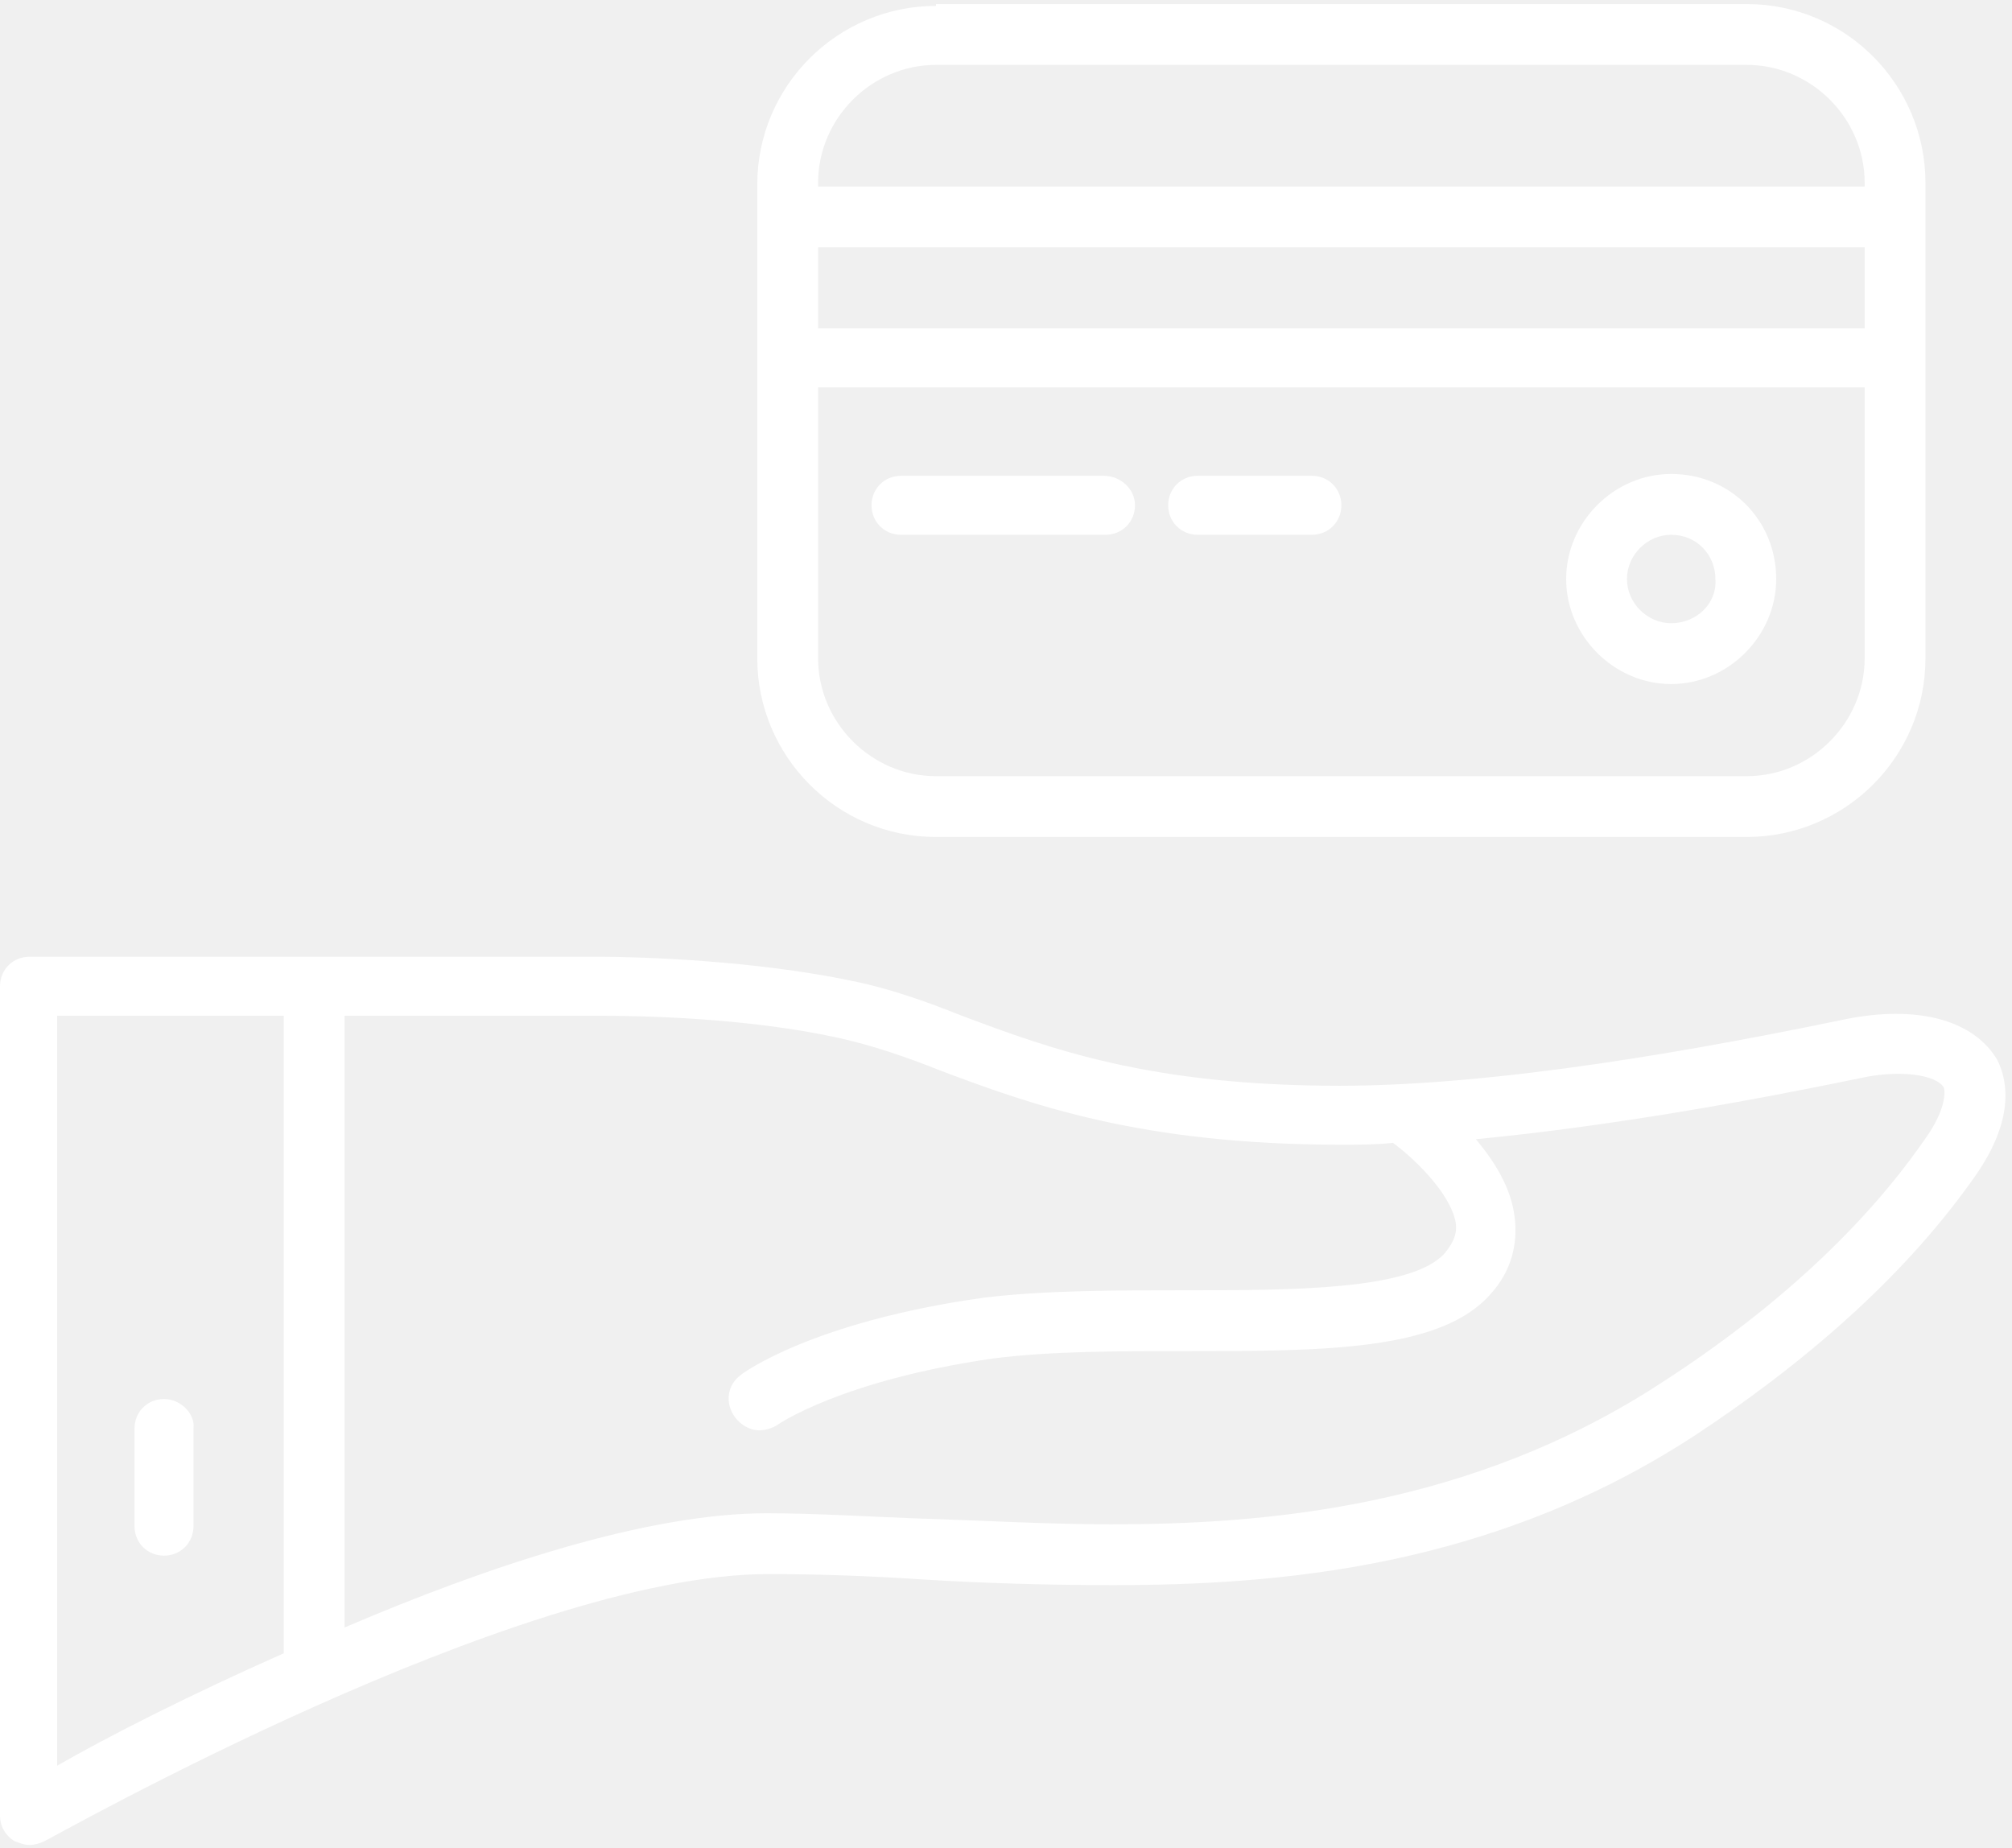
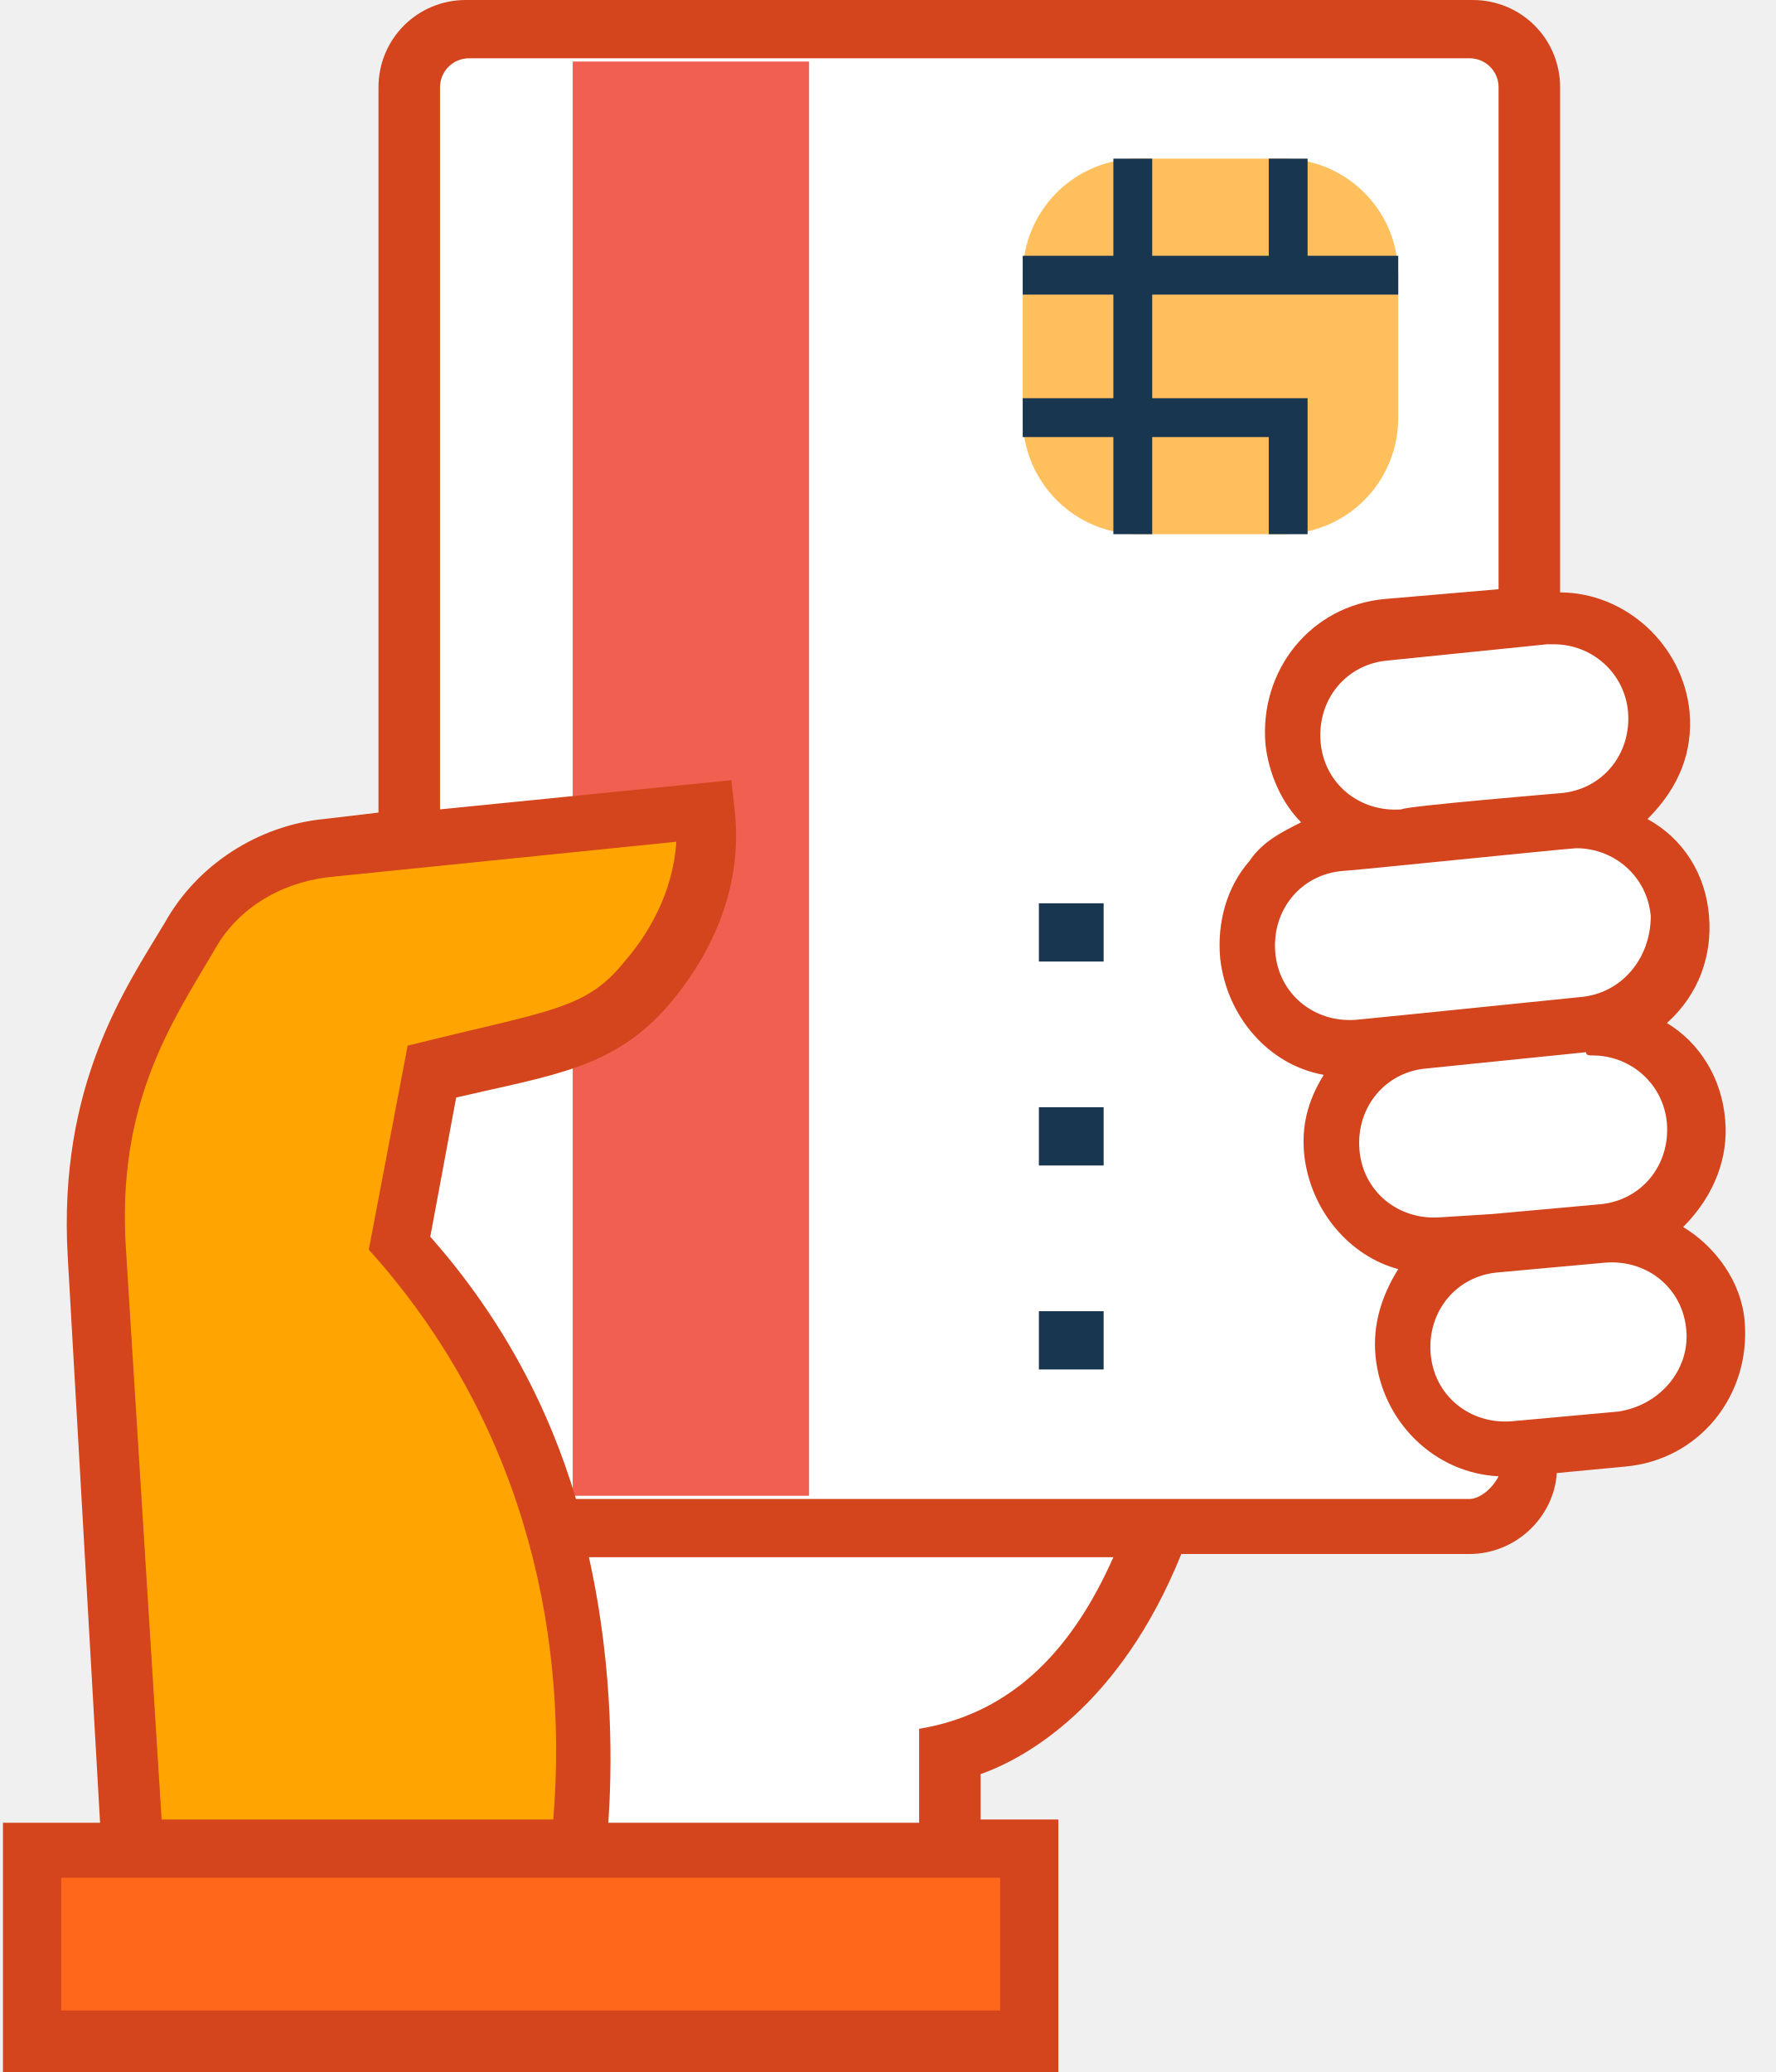
- <svg xmlns="http://www.w3.org/2000/svg" width="61px" height="56px" viewBox="0 0 61 56" version="1.1">
+ <svg xmlns="http://www.w3.org/2000/svg" width="48px" height="56px" viewBox="0 0 48 56" version="1.1">
  <defs />
-   <g id="Landing_chat" stroke="none" stroke-width="1" fill="none" fill-rule="evenodd" transform="translate(-930, -1918)">
-     <g id="process" transform="translate(0, 1653)" fill="#FFFFFF" fill-rule="nonzero">
-       <g id="Group-13" transform="translate(856, 216)">
-         <g id="credit-card" transform="translate(74, 49)">
-           <path d="M52.958,0.123 L28.378,0.123 L28.378,0.179 C25.417,0.179 22.959,2.581 22.959,5.598 L22.959,19.955 C22.959,22.915 25.362,25.373 28.378,25.373 L52.958,25.373 C55.918,25.373 58.376,22.971 58.376,19.955 L58.376,5.542 C58.376,2.581 55.974,0.123 52.958,0.123 Z M56.533,19.955 C56.533,21.91 54.913,23.53 52.958,23.53 L28.378,23.53 C26.423,23.53 24.803,21.91 24.803,19.955 L24.803,11.743 L56.533,11.743 L56.533,19.955 Z M24.803,9.955 L24.803,7.497 L56.533,7.497 L56.533,9.955 L24.803,9.955 Z M56.533,5.654 L24.803,5.654 L24.803,5.542 C24.803,3.587 26.423,1.967 28.378,1.967 L52.958,1.967 C54.913,1.967 56.533,3.587 56.533,5.542 L56.533,5.654 Z" id="Shape" />
-           <path d="M33.462,14.424 L27.317,14.424 C26.814,14.424 26.423,14.815 26.423,15.318 C26.423,15.821 26.814,16.212 27.317,16.212 L33.517,16.212 C34.02,16.212 34.411,15.821 34.411,15.318 C34.411,14.815 33.964,14.424 33.462,14.424 Z" id="Shape" />
-           <path d="M39.774,14.424 L36.311,14.424 C35.808,14.424 35.417,14.815 35.417,15.318 C35.417,15.821 35.808,16.212 36.311,16.212 L39.774,16.212 C40.277,16.212 40.668,15.821 40.668,15.318 C40.668,14.815 40.277,14.424 39.774,14.424 Z" id="Shape" />
-           <path d="M50.667,14.368 C48.935,14.368 47.483,15.821 47.483,17.553 C47.483,19.284 48.935,20.737 50.667,20.737 C52.399,20.737 53.851,19.284 53.851,17.553 C53.851,15.765 52.455,14.368 50.667,14.368 Z M50.667,18.893 C49.941,18.893 49.326,18.279 49.326,17.553 C49.326,16.826 49.941,16.212 50.667,16.212 C51.449,16.212 52.008,16.826 52.008,17.553 C52.064,18.279 51.449,18.893 50.667,18.893 Z" id="Shape" />
-           <path d="M60.555,32.133 C59.829,30.904 58.097,30.457 55.918,30.904 C51.617,31.797 45.472,32.915 40.612,32.915 C34.858,32.915 31.842,31.797 29.16,30.792 C28.043,30.345 26.926,29.954 25.808,29.731 C22.848,29.116 19.44,29.004 18.155,29.004 C17.876,29.004 17.653,29.004 17.653,29.004 L0.894,29.004 C0.391,29.004 0,29.395 0,29.898 L0,55.036 C0,55.371 0.168,55.651 0.447,55.818 C0.614,55.874 0.726,55.93 0.894,55.93 C1.061,55.93 1.229,55.874 1.341,55.818 C1.508,55.762 15.641,47.718 23.295,47.718 C24.803,47.718 26.367,47.774 28.043,47.886 C29.886,47.998 31.786,48.053 33.741,48.053 C38.713,48.053 45.249,47.551 51.449,43.473 C55.08,41.071 57.929,38.445 59.884,35.652 C61.058,33.976 60.89,32.803 60.555,32.133 Z M8.603,50.12 C5.698,51.405 3.184,52.69 1.732,53.528 L1.732,30.792 L8.603,30.792 L8.603,50.12 Z M58.32,34.591 C56.533,37.16 53.851,39.674 50.388,41.909 C44.578,45.707 38.377,46.21 33.685,46.21 C31.786,46.21 29.886,46.098 28.099,46.042 C26.423,45.986 24.803,45.875 23.239,45.875 C19.608,45.875 14.748,47.495 10.446,49.338 L10.446,30.792 L17.708,30.792 C17.708,30.792 17.876,30.792 18.155,30.792 C19.384,30.792 22.624,30.848 25.417,31.462 C26.423,31.686 27.428,32.021 28.546,32.468 C31.227,33.473 34.579,34.702 40.668,34.702 C41.171,34.702 41.729,34.702 42.232,34.646 C42.846,35.093 43.964,36.155 44.131,37.048 C44.187,37.384 44.075,37.663 43.796,37.998 C42.791,39.115 39.16,39.115 35.92,39.115 C33.853,39.115 31.674,39.115 29.831,39.339 C24.635,40.065 22.513,41.629 22.457,41.685 C22.066,41.964 21.954,42.523 22.289,42.97 C22.457,43.193 22.736,43.361 23.015,43.361 C23.183,43.361 23.406,43.305 23.574,43.193 C23.574,43.193 25.473,41.853 30.11,41.182 C31.842,40.959 33.908,40.959 35.975,40.959 C40.109,40.959 43.684,40.959 45.193,39.227 C45.807,38.557 46.031,37.719 45.919,36.881 C45.807,35.987 45.304,35.205 44.746,34.535 C48.824,34.144 53.125,33.362 56.365,32.691 C57.594,32.412 58.711,32.58 58.935,32.971 C58.991,33.194 58.935,33.753 58.32,34.591 Z" id="Shape" />
-           <path d="M4.972,42.411 C4.469,42.411 4.078,42.802 4.078,43.305 L4.078,46.266 C4.078,46.769 4.469,47.16 4.972,47.16 C5.475,47.16 5.866,46.769 5.866,46.266 L5.866,43.305 C5.921,42.858 5.475,42.411 4.972,42.411 Z" id="Shape" />
+   <g id="Landing_Perfilador" stroke="none" stroke-width="1" fill="none" fill-rule="evenodd" transform="translate(-178, -1039)">
+     <g id="perfilador" transform="translate(162, 953)" fill-rule="nonzero">
+       <g id="Group-4" transform="translate(1, 86)">
+         <g id="credit-card">
+           <g transform="translate(15, 0)">
+             <path d="M11.018,39.55 L11.018,2.538 C11.018,1.575 11.805,0.787 12.768,0.787 L39.543,0.787 C40.505,0.787 41.293,1.575 41.293,2.538 L41.293,39.55 C41.293,40.513 40.505,41.3 39.543,41.3 L12.768,41.3 C11.805,41.3 11.018,40.513 11.018,39.55 Z" id="Shape" fill="#FFFFFF" />
+             <rect id="Rectangle-path" fill="#F15F50" x="15.48" y="1.663" width="6.388" height="38.763" />
+             <path d="M27.643,11.287 L27.643,7.438 C27.643,5.688 29.043,4.287 30.793,4.287 L34.643,4.287 C36.393,4.287 37.793,5.688 37.793,7.438 L37.793,11.287 C37.793,13.037 36.393,14.438 34.643,14.438 L30.793,14.438 C29.043,14.438 27.643,13.037 27.643,11.287 Z" id="Shape" fill="#FFBF5D" />
+             <g id="Group" transform="translate(14.875, 16.51562)" fill="#FFFFFF">
+               <path d="M28.43,16.822 L25.543,17.084 C23.968,17.259 22.83,18.572 23.005,20.147 C23.18,21.722 24.493,22.859 26.068,22.684 L28.955,22.422 C30.53,22.247 31.668,20.934 31.493,19.359 C31.318,17.784 30.005,16.647 28.43,16.822 Z" id="Shape" />
+               <path d="M28.43,16.822 C30.005,16.647 31.143,15.334 30.968,13.759 C30.793,12.184 29.48,11.047 27.905,11.222 L23.618,11.659 C22.043,11.834 20.905,13.147 21.08,14.722 C21.255,16.297 22.568,17.434 24.143,17.259 L28.43,16.822 Z" id="Shape" />
+               <path d="M27.905,11.222 C29.48,11.047 30.618,9.734 30.443,8.159 C30.268,6.584 28.955,5.447 27.38,5.622 L23.793,5.972 L21.343,6.234 C19.768,6.409 18.63,7.722 18.805,9.297 C18.98,10.872 20.293,12.009 21.868,11.834 L27.905,11.222 Z" id="Shape" />
+               <path d="M29.918,2.647 C29.743,1.072 28.43,-0.066 26.855,0.109 L22.568,0.547 C20.993,0.722 19.855,2.034 20.03,3.609 C20.205,5.184 21.518,6.322 23.093,6.147 L23.793,6.059 L27.38,5.709 C28.955,5.534 30.093,4.134 29.918,2.647 Z" id="Shape" />
+               <path d="M0.693,33.447 L10.755,33.447 L10.755,30.822 C10.755,30.822 14.43,30.209 16.443,24.697 L0.08,24.697 C1.393,29.509 0.693,33.447 0.693,33.447 Z" id="Shape" />
+             </g>
+             <rect id="Rectangle-path" fill="#FF671B" x="0.868" y="49.962" width="26.95" height="5.25" />
+             <path d="M18.98,21.875 L8.743,22.925 C7.255,23.1 5.855,23.975 5.068,25.288 L3.668,27.738 C2.793,29.663 2.443,31.762 2.53,33.862 L3.493,50.05 L15.48,50.05 C15.48,50.05 17.055,40.688 10.668,33.688 L11.543,29.05 L14.693,28.262 C15.743,28 16.618,27.475 17.318,26.6 C18.28,25.55 19.243,23.887 18.98,21.875 Z" id="Shape" fill="#FFA400" />
+             <g id="Group">
+               <path d="M45.493,33.163 C46.368,32.288 46.718,31.238 46.63,30.275 C46.543,29.137 45.93,28.175 45.055,27.65 C45.93,26.863 46.28,25.812 46.193,24.762 C46.105,23.625 45.493,22.663 44.53,22.137 C45.405,21.262 45.755,20.3 45.668,19.25 C45.493,17.413 43.918,16.012 42.168,16.012 L42.168,2.362 C42.168,1.05 41.118,0 39.805,0 L12.593,0 C11.28,0 10.23,1.05 10.23,2.362 L10.23,21.962 L8.743,22.137 C6.993,22.312 5.33,23.363 4.455,24.938 C3.405,26.688 1.568,29.312 1.83,33.95 L2.705,49.263 L0.08,49.263 L0.08,56 L28.605,56 L28.605,49.175 L26.505,49.175 L26.505,47.95 C27.73,47.513 30.268,46.112 31.93,42 L39.718,42 C40.943,42 41.993,41.038 42.08,39.812 L43.918,39.638 C45.93,39.462 47.33,37.712 47.155,35.7 C47.068,34.65 46.368,33.688 45.493,33.163 Z M43.043,28.525 C44.093,28.525 44.968,29.312 45.055,30.363 C45.143,31.5 44.355,32.462 43.218,32.55 L40.33,32.812 L38.93,32.9 C37.793,32.987 36.83,32.2 36.743,31.062 C36.655,29.925 37.443,28.962 38.58,28.875 L42.868,28.438 C42.868,28.525 42.955,28.525 43.043,28.525 Z M42.693,26.95 L38.405,27.387 L36.655,27.562 C35.518,27.65 34.555,26.863 34.468,25.725 C34.38,24.587 35.168,23.625 36.305,23.538 C36.48,23.538 42.43,22.925 42.605,22.925 C43.655,22.925 44.53,23.712 44.618,24.762 C44.618,25.9 43.83,26.863 42.693,26.95 Z M44.005,19.25 C44.093,20.387 43.305,21.35 42.168,21.438 C42.168,21.438 37.968,21.788 37.88,21.875 C36.743,21.962 35.78,21.175 35.693,20.038 C35.605,18.9 36.393,17.938 37.53,17.85 L41.818,17.413 C41.905,17.413 41.905,17.413 41.993,17.413 C43.043,17.413 43.918,18.2 44.005,19.25 Z M3.405,33.775 C3.143,29.837 4.63,27.65 5.768,25.725 C6.38,24.587 7.518,23.887 8.83,23.712 L18.28,22.75 C18.193,24.15 17.493,25.288 16.88,25.988 C15.83,27.3 14.868,27.3 11.018,28.262 L9.968,33.775 C13.993,38.237 15.393,43.837 14.955,49.175 L4.368,49.175 L3.405,33.775 Z M27.03,50.75 L27.03,54.337 L1.655,54.337 L1.655,50.75 C10.668,50.75 18.193,50.75 27.03,50.75 Z M24.843,46.725 L24.843,49.263 L16.443,49.263 C16.53,47.95 16.618,45.237 15.918,42.087 L30.093,42.087 C29.043,44.45 27.468,46.288 24.843,46.725 Z M39.718,40.513 L15.568,40.513 C14.868,38.15 13.643,35.7 11.63,33.425 L12.33,29.663 C14.955,29.05 16.618,28.875 18.105,27.125 C19.068,25.988 20.118,24.15 19.855,21.875 L19.768,21.087 L11.893,21.875 L11.893,2.362 C11.893,1.925 12.243,1.575 12.68,1.575 L39.718,1.575 C40.155,1.575 40.505,1.925 40.505,2.362 L40.505,15.925 L37.443,16.188 C35.43,16.363 34.03,18.113 34.205,20.125 C34.293,20.913 34.643,21.7 35.168,22.225 C34.643,22.488 34.118,22.75 33.768,23.275 C33.155,23.975 32.893,24.938 32.98,25.9 C33.155,27.475 34.293,28.788 35.78,29.05 C35.343,29.75 35.168,30.45 35.255,31.238 C35.43,32.725 36.48,33.95 37.793,34.3 C37.355,35 37.093,35.788 37.18,36.663 C37.355,38.413 38.755,39.812 40.505,39.9 C40.33,40.25 39.98,40.513 39.718,40.513 Z M43.743,38.15 L40.855,38.413 C39.718,38.5 38.755,37.712 38.668,36.575 C38.58,35.438 39.368,34.475 40.505,34.388 L43.393,34.125 C44.53,34.038 45.493,34.825 45.58,35.962 C45.668,37.013 44.88,37.975 43.743,38.15 Z" id="Shape" fill="#D4451D" />
+               <rect id="Rectangle-path" fill="#193651" x="28.08" y="24.413" width="1.75" height="1.575" />
+               <rect id="Rectangle-path" fill="#193651" x="28.08" y="29.925" width="1.75" height="1.575" />
+               <rect id="Rectangle-path" fill="#193651" x="28.08" y="35.438" width="1.75" height="1.575" />
+               <path d="M34.293,14.438 L35.255,14.438 C35.255,14.438 35.255,14.438 35.343,14.438 L35.343,10.762 L31.143,10.762 L31.143,7.963 L37.793,7.963 L37.793,6.912 L35.343,6.912 L35.343,4.287 C35.343,4.287 35.343,4.287 35.255,4.287 L34.293,4.287 L34.293,6.912 L31.143,6.912 L31.143,4.287 L30.093,4.287 L30.093,6.912 L27.643,6.912 L27.643,7.963 L30.093,7.963 L30.093,10.762 L27.643,10.762 L27.643,11.812 L30.093,11.812 L30.093,14.438 L31.143,14.438 L31.143,11.812 L34.293,11.812 L34.293,14.438 Z" id="Shape" fill="#193651" />
+             </g>
+           </g>
        </g>
      </g>
    </g>
  </g>
</svg>
